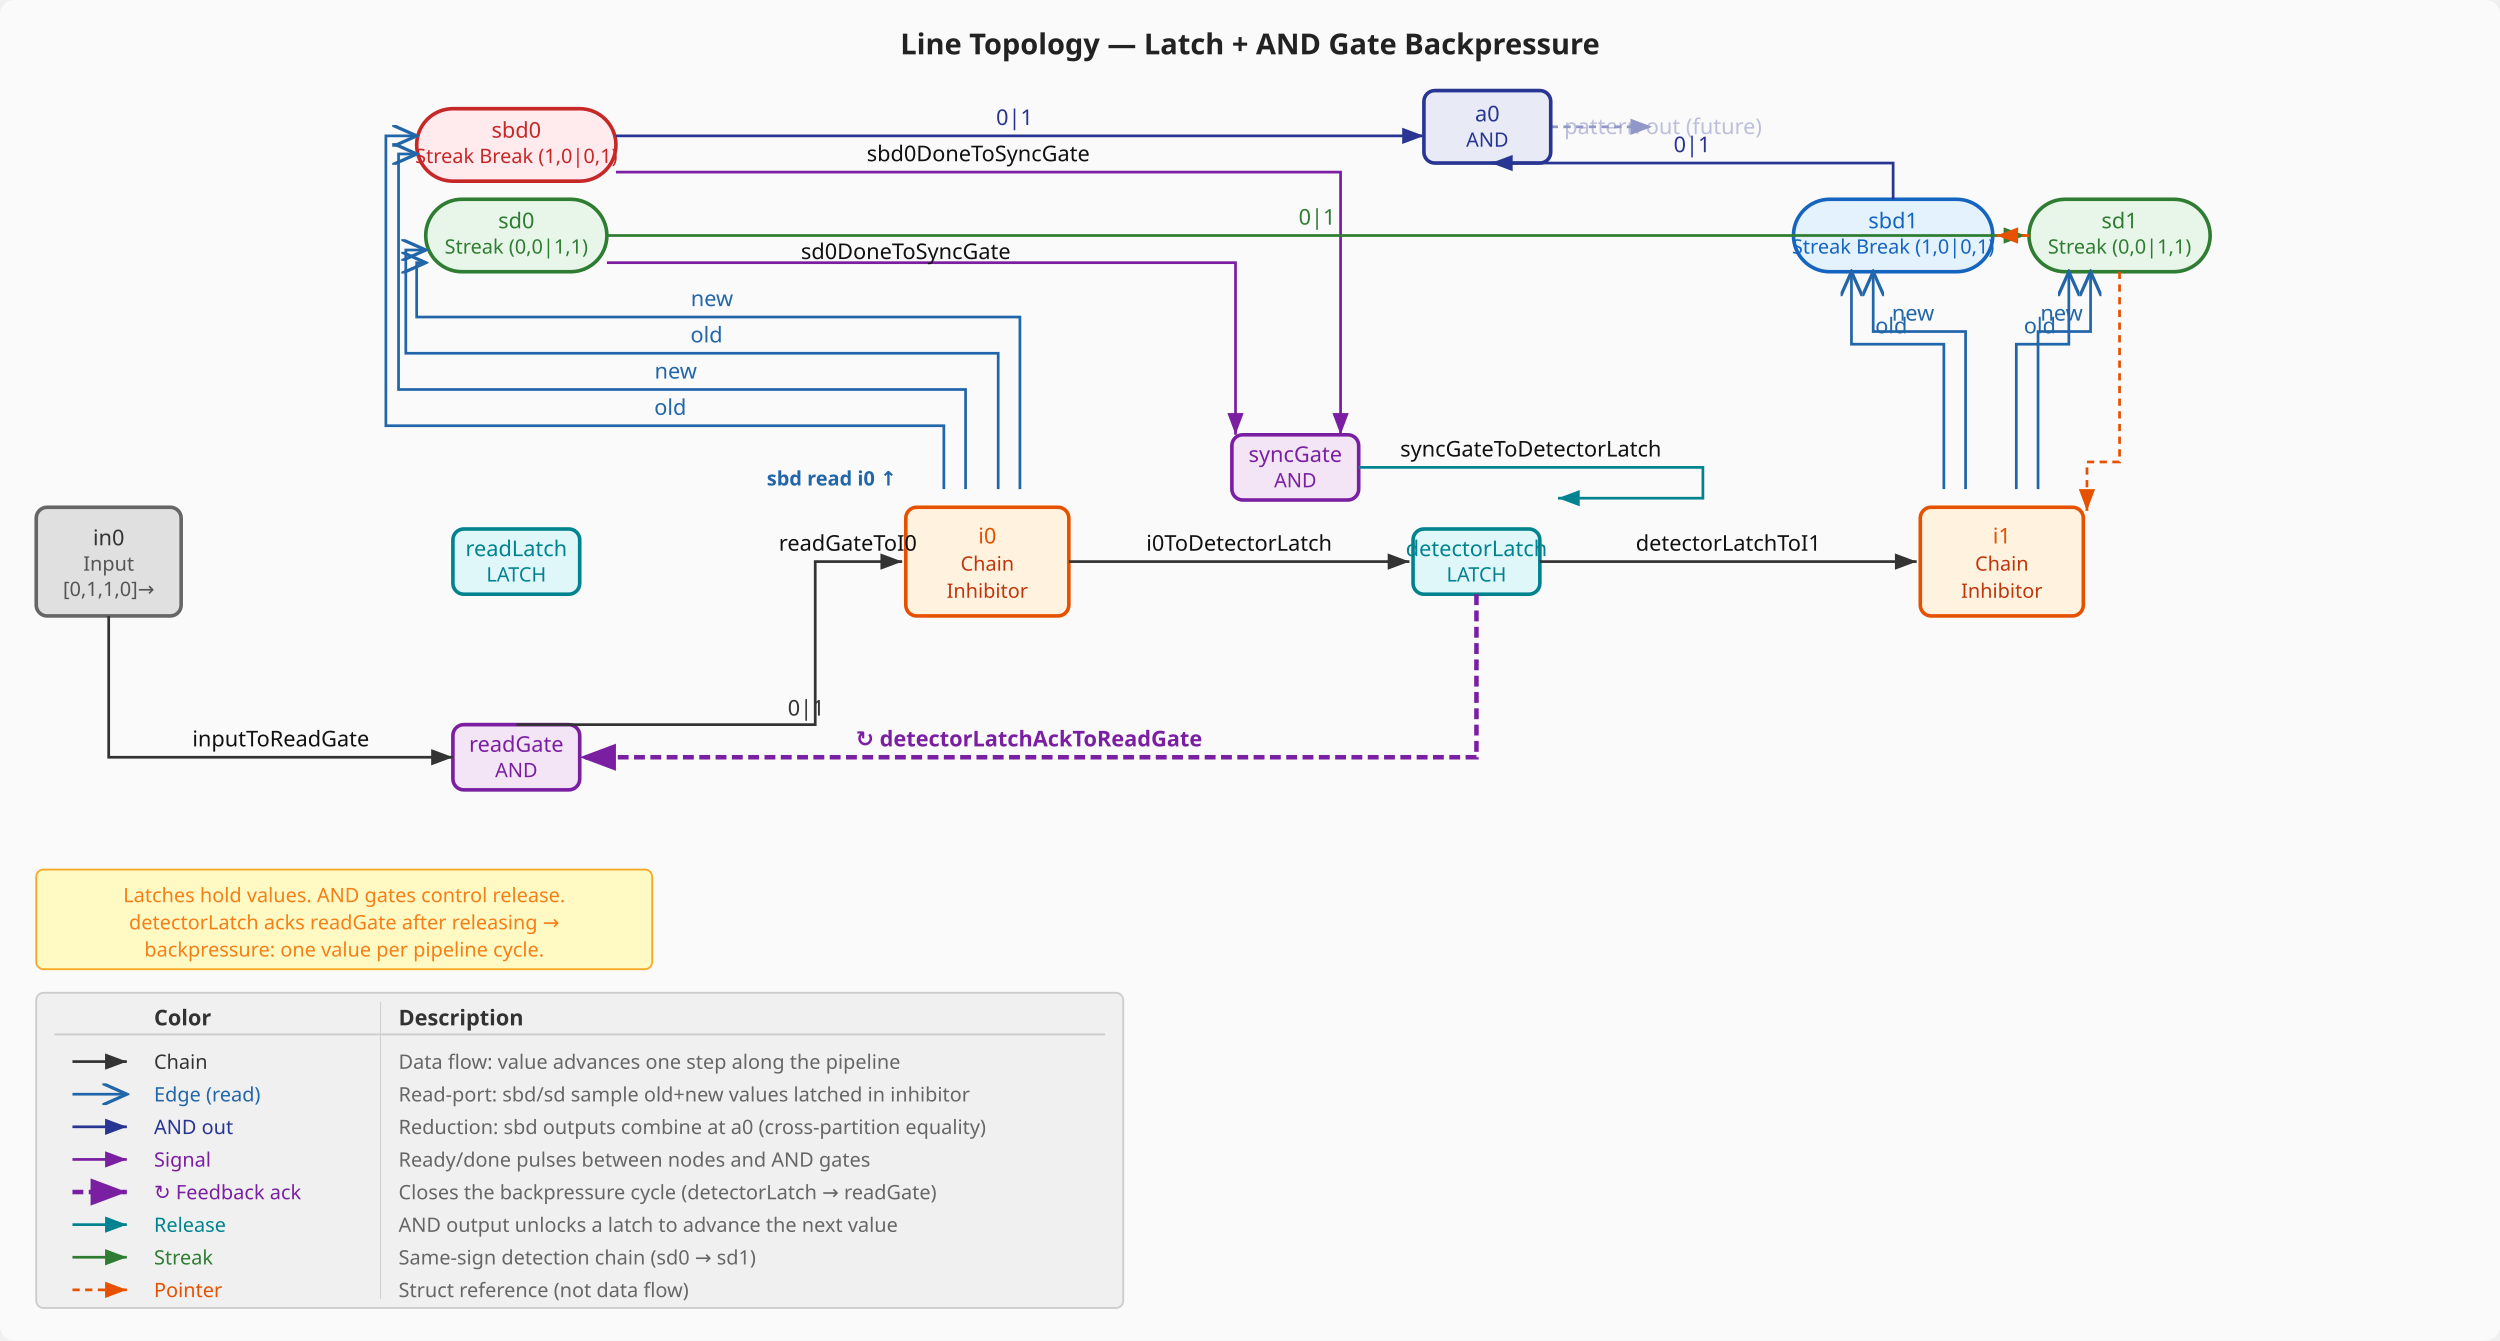
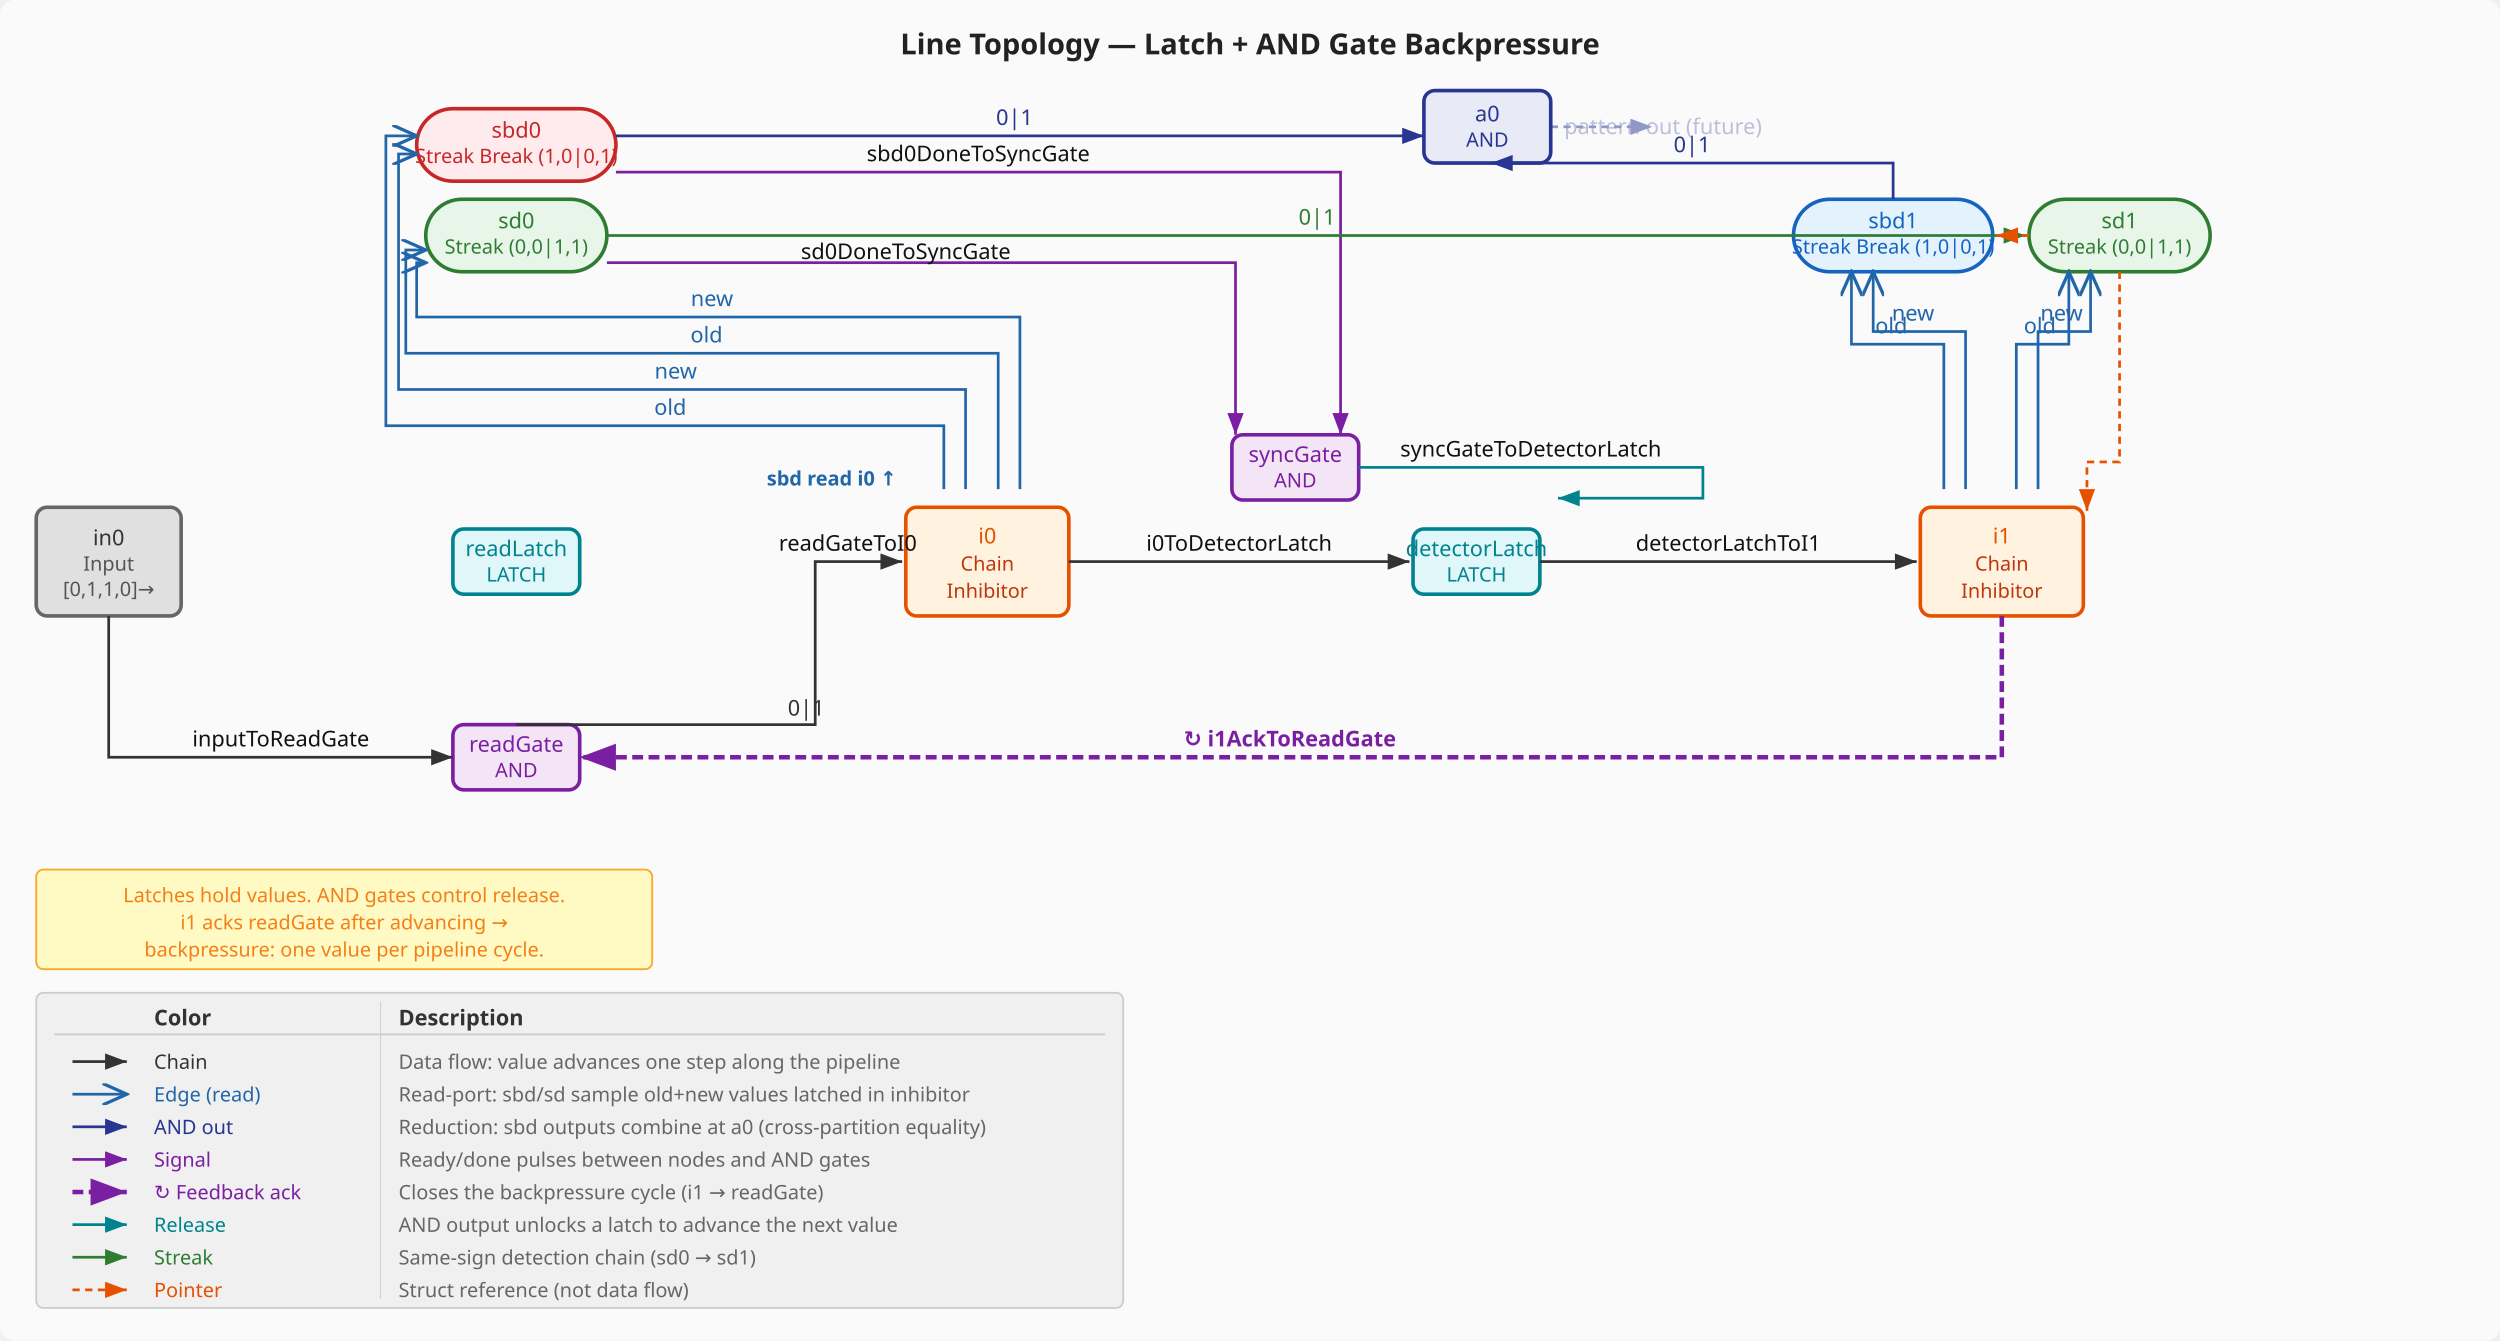
<svg xmlns="http://www.w3.org/2000/svg" viewBox="0 0 1380 740" font-weight="400" font-family="ui-sans-serif, system-ui, sans-serif">
  <style>
    svg { font-family: ui-sans-serif, system-ui, sans-serif; font-size: 12px; font-weight: 400; }

    /* ── Background ─────────────────────────────────────────── */
    .diagram-bg { fill: #fafafa; }

    /* ── Node shapes ─────────────────────────────────────────── */
    .shape-input    { fill: #e0e0e0; stroke: #666;    stroke-width: 2; }
    .shape-inhibitor{ fill: #fff3e0; stroke: #e65100; stroke-width: 2; }
    .shape-latch    { fill: #e0f7fa; stroke: #00838f; stroke-width: 2; }
    .shape-and-gate { fill: #f3e5f5; stroke: #7b1fa2; stroke-width: 2; }
    .shape-pattern-and { fill: #e8eaf6; stroke: #283593; stroke-width: 2; }
    .shape-sbd0     { fill: #ffebee; stroke: #c62828; stroke-width: 2; }
    .shape-sbd1     { fill: #e3f2fd; stroke: #1565c0; stroke-width: 2; }
    .shape-sd       { fill: #e8f5e9; stroke: #2e7d32; stroke-width: 2; }

    /* ── Node text ───────────────────────────────────────────── */
    .node-title    { text-anchor: middle; font-weight: normal; font-size: 12px; }
    .node-sublabel { text-anchor: middle; font-weight: normal; font-size: 11px; }
    .node-type     { text-anchor: middle; font-weight: normal; font-size: 11px; }

    .text-input    { fill: #333; }
    .text-sublabel { fill: #555; }
    .text-inhibitor{ fill: #e65100; }
    .text-inhibitor-sub { fill: #bf360c; }
    .text-latch    { fill: #00838f; }
    .text-and-gate { fill: #7b1fa2; }
    .text-pattern-and { fill: #283593; }
    .text-sbd0     { fill: #c62828; }
    .text-sbd1     { fill: #1565c0; }
    .text-sd       { fill: #2e7d32; }

    /* ── Edge lines ──────────────────────────────────────────── */
    .chain           { stroke: #333;    stroke-width: 1.5px; fill: none; marker-end: url(#arrow); }
    .edge-connection { stroke: #2266aa; stroke-width: 1.5px; fill: none; marker-end: url(#arrow-blue-open); }
    .and-out         { stroke: #283593; stroke-width: 1.5px; fill: none; marker-end: url(#arrow-indigo); }
    .signal          { stroke: #7b1fa2; stroke-width: 1.5px; fill: none; marker-end: url(#arrow-magenta); }
    .feedback-ack    { stroke: #7b1fa2; stroke-width: 2.5px; fill: none; stroke-dasharray: 6 3; marker-end: url(#arrow-magenta); }
    .release         { stroke: #00838f; stroke-width: 1.5px; fill: none; marker-end: url(#arrow-teal); }
    .streak          { stroke: #2e7d32; stroke-width: 1.5px; fill: none; marker-end: url(#arrow-green); }
    .pointer         { stroke: #e65100; stroke-width: 1.5px; fill: none; stroke-dasharray: 4 3; marker-end: url(#arrow-orange); }
    .future-out      { stroke: #283593; stroke-width: 1.5px; fill: none; stroke-dasharray: 4 3; opacity: 0.5; marker-end: url(#arrow-indigo); }

    /* ── Edge labels ─────────────────────────────────────────── */
    .edge-label  { font-size: 12px; text-anchor: middle; }
    .value-label { font-size: 12px; text-anchor: middle; }

    /* ── Annotation / legend ─────────────────────────────────── */
    .behavior-note-bg  { fill: #fff9c4; stroke: #f9a825; }
    .behavior-note-text { fill: #f57f17; text-anchor: middle; }
    .legend-bg         { fill: #f0f0f0; stroke: #ccc; }
    .legend-heading    { font-weight: bold; font-size: 12px; fill: #333; }
    .legend-name       { font-size: 11px; }
    .legend-desc       { font-size: 11px; fill: #666; }
    .legend-divider    { stroke: #ccc; }
    .title-text        { font-size: 16px; font-weight: bold; fill: #222; text-anchor: middle; }
  </style>
  <defs>
    <marker id="arrow" markerWidth="8" markerHeight="6" refX="8" refY="3" orient="auto">
      <path d="M0,0 L8,3 L0,6" fill="#333" />
    </marker>
    <marker id="arrow-blue" markerWidth="8" markerHeight="6" refX="8" refY="3" orient="auto">
      <path d="M0,0 L8,3 L0,6" fill="#2266aa" />
    </marker>
    <marker id="arrow-blue-open" markerWidth="10" markerHeight="8" refX="9" refY="4" orient="auto">
      <path d="M0,0 L9,4 L0,8" fill="none" stroke="#2266aa" stroke-width="1.2" />
    </marker>
    <marker id="arrow-indigo" markerWidth="8" markerHeight="6" refX="8" refY="3" orient="auto">
      <path d="M0,0 L8,3 L0,6" fill="#283593" />
    </marker>
    <marker id="arrow-green" markerWidth="8" markerHeight="6" refX="8" refY="3" orient="auto">
      <path d="M0,0 L8,3 L0,6" fill="#2e7d32" />
    </marker>
    <marker id="arrow-orange" markerWidth="8" markerHeight="6" refX="8" refY="3" orient="auto">
      <path d="M0,0 L8,3 L0,6" fill="#e65100" />
    </marker>
    <marker id="arrow-magenta" markerWidth="8" markerHeight="6" refX="8" refY="3" orient="auto">
      <path d="M0,0 L8,3 L0,6" fill="#7b1fa2" />
    </marker>
    <marker id="arrow-teal" markerWidth="8" markerHeight="6" refX="8" refY="3" orient="auto">
      <path d="M0,0 L8,3 L0,6" fill="#00838f" />
    </marker>
  </defs>
  <rect width="1380" height="740" rx="8" class="diagram-bg" />
  <text x="690" y="30" class="title-text">Line Topology — Latch + AND Gate Backpressure</text>
  <g id="node-a0" data-role="pattern-and-gate">
    <rect x="786" y="50" width="70" height="40" rx="6" class="shape-pattern-and" />
    <text x="821" y="67" font-weight="100" class="node-title text-pattern-and">a0</text>
    <text x="821" y="81" font-weight="100" class="node-type text-pattern-and">AND</text>
  </g>
  <g id="node-sd0" data-role="streak-detector" data-index="0">
    <rect x="235" y="110" width="100" height="40" rx="20" class="shape-sd" />
    <text x="285" y="126" font-weight="100" class="node-title text-sd">sd0</text>
    <text x="285" y="140" font-weight="100" class="node-type text-sd">Streak (0,0|1,1)</text>
  </g>
  <g id="node-sbd0" data-role="streak-break-detector" data-index="0">
    <rect x="230" y="60" width="110" height="40" rx="20" class="shape-sbd0" />
    <text x="285" y="76" font-weight="100" class="node-title text-sbd0">sbd0</text>
    <text x="285" y="90" font-weight="100" class="node-type text-sbd0">Streak Break (1,0|0,1)</text>
  </g>
  <g id="node-sbd1" data-role="streak-break-detector" data-index="1">
    <rect x="990" y="110" width="110" height="40" rx="20" class="shape-sbd1" />
    <text x="1045" y="126" font-weight="100" class="node-title text-sbd1">sbd1</text>
    <text x="1045" y="140" font-weight="100" class="node-type text-sbd1">Streak Break (1,0|0,1)</text>
  </g>
  <g id="node-sd1" data-role="streak-detector" data-index="1">
    <rect x="1120" y="110" width="100" height="40" rx="20" class="shape-sd" />
    <text x="1170" y="126" font-weight="100" class="node-title text-sd">sd1</text>
    <text x="1170" y="140" font-weight="100" class="node-type text-sd">Streak (0,0|1,1)</text>
  </g>
  <g id="node-syncGate" data-role="and-gate">
    <rect x="680" y="240" width="70" height="36" rx="6" class="shape-and-gate" />
    <text x="715" y="255" font-weight="100" class="node-title text-and-gate">syncGate</text>
    <text x="715" y="269" font-weight="100" class="node-type text-and-gate">AND</text>
  </g>
  <g id="node-in0" data-role="input">
    <rect x="20" y="280" width="80" height="60" rx="6" class="shape-input" />
    <text x="60" y="301" font-weight="100" class="node-title text-input">in0</text>
    <text x="60" y="315" font-weight="100" class="node-sublabel text-sublabel">Input</text>
    <text x="60" y="329" font-weight="100" class="node-type text-sublabel">[0,1,1,0]→</text>
  </g>
  <g id="node-readLatch" data-role="latch">
    <rect x="250" y="292" width="70" height="36" rx="6" class="shape-latch" />
    <text x="285" y="307" font-weight="100" class="node-title text-latch">readLatch</text>
    <text x="285" y="321" font-weight="100" class="node-type text-latch">LATCH</text>
  </g>
  <g id="node-i0" data-role="inhibitor" data-index="0">
    <rect x="500" y="280" width="90" height="60" rx="6" class="shape-inhibitor" />
    <text x="545" y="300" font-weight="100" class="node-title text-inhibitor">i0</text>
    <text x="545" y="315" font-weight="100" class="node-sublabel text-inhibitor-sub">Chain</text>
    <text x="545" y="330" font-weight="100" class="node-sublabel text-inhibitor-sub">Inhibitor</text>
  </g>
  <g id="node-detectorLatch" data-role="latch">
    <rect x="780" y="292" width="70" height="36" rx="6" class="shape-latch" />
    <text x="815" y="307" font-weight="100" class="node-title text-latch">detectorLatch</text>
    <text x="815" y="321" font-weight="100" class="node-type text-latch">LATCH</text>
  </g>
  <g id="node-i1" data-role="inhibitor" data-index="1">
    <rect x="1060" y="280" width="90" height="60" rx="6" class="shape-inhibitor" />
    <text x="1105" y="300" font-weight="100" class="node-title text-inhibitor">i1</text>
    <text x="1105" y="315" font-weight="100" class="node-sublabel text-inhibitor-sub">Chain</text>
    <text x="1105" y="330" font-weight="100" class="node-sublabel text-inhibitor-sub">Inhibitor</text>
  </g>
  <g id="node-readGate" data-role="and-gate">
    <rect x="250" y="400" width="70" height="36" rx="6" class="shape-and-gate" />
    <text x="285" y="415" font-weight="100" class="node-title text-and-gate">readGate</text>
    <text x="285" y="429" font-weight="100" class="node-type text-and-gate">AND</text>
  </g>
  <g id="edge-readGateToI0" data-role="edge" class="chain">
    <path d="M285,400 L450,400 L450,310 L498,310" />
    <text x="468" y="304" font-weight="300" fill="#111" stroke="none" class="edge-label">readGateToI0</text>
    <text x="445" y="395" font-weight="300" fill="#333" stroke="none" class="value-label" text-anchor="end">0|1</text>
  </g>
  <g id="edge-i0ToDetectorLatch" data-role="edge" class="chain">
    <line x1="590" y1="310" x2="778" y2="310" />
    <text x="684" y="304" font-weight="300" fill="#111" stroke="none" class="edge-label">i0ToDetectorLatch</text>
  </g>
  <g id="edge-detectorLatchToI1" data-role="edge" class="chain">
    <line x1="850" y1="310" x2="1058" y2="310" />
    <text x="954" y="304" font-weight="300" fill="#111" stroke="none" class="edge-label">detectorLatchToI1</text>
  </g>
  <g id="edge-inputToReadGate" data-role="edge" class="chain">
    <path d="M60,340 L60,418 L250,418" />
    <text x="155" y="412" font-weight="300" fill="#111" stroke="none" class="edge-label" text-anchor="middle">inputToReadGate</text>
  </g>
  <g id="edge-syncGateToDetectorLatch" data-role="edge" class="release">
    <path d="M750,258 L940,258 L940,275 L860,275" />
    <text x="845" y="252" font-weight="300" fill="#111" stroke="none" class="edge-label" text-anchor="middle">syncGateToDetectorLatch</text>
  </g>
-   <g id="edge-detectorLatchAckToReadGate" data-role="edge" class="feedback-ack">
-     <path d="M815,328 L815,418 L320,418" />
-     <text x="568" y="412" font-weight="600" fill="#7b1fa2" stroke="none" class="edge-label">↻ detectorLatchAckToReadGate</text>
+   <g id="edge-i1AckToReadGate" data-role="edge" class="feedback-ack">
+     <path d="M1105,340 L1105,418 L320,418" />
+     <text x="712" y="412" font-weight="600" fill="#7b1fa2" stroke="none" class="edge-label">↻ i1AckToReadGate</text>
  </g>
  <g id="edge-sbd0DoneToSyncGate" data-role="edge" class="signal">
    <path d="M340,95 L740,95 L740,240" />
    <text x="540" y="89" font-weight="300" fill="#111" stroke="none" class="edge-label" text-anchor="middle">sbd0DoneToSyncGate</text>
  </g>
  <g id="edge-sd0DoneToSyncGate" data-role="edge" class="signal">
    <path d="M335,145 L682,145 L682,240" />
    <text x="500" y="143" font-weight="300" fill="#111" stroke="none" class="edge-label" text-anchor="middle">sd0DoneToSyncGate</text>
  </g>
  <g id="edge-i0-sd0-old" data-role="edge" class="edge-connection">
    <path d="M551,270 L551,195 L224,195 L224,138 L235,138" />
    <text x="390" y="189" font-weight="300" fill="#2266aa" stroke="none" class="value-label">old</text>
  </g>
  <g id="edge-i0-sd0-new" data-role="edge" class="edge-connection">
    <path d="M563,270 L563,175 L230,175 L230,145 L235,145" />
    <text x="393" y="169" font-weight="300" fill="#2266aa" stroke="none" class="value-label">new</text>
  </g>
  <g id="edge-i0-sbd0-old" data-role="edge" class="edge-connection">
    <path d="M521,270 L521,235 L213,235 L213,75 L230,75" />
    <text x="370" y="229" font-weight="300" fill="#2266aa" stroke="none" class="value-label">old</text>
    <text x="495" y="268" font-weight="600" fill="#2266aa" stroke="none" font-size="11" text-anchor="end">sbd read i0 ↑</text>
  </g>
  <g id="edge-i0-sbd0-new" data-role="edge" class="edge-connection">
    <path d="M533,270 L533,215 L220,215 L220,85 L230,85" />
    <text x="373" y="209" font-weight="300" fill="#2266aa" stroke="none" class="value-label">new</text>
  </g>
  <g id="edge-i1-sbd1-old" data-role="edge" class="edge-connection">
    <path d="M1073,270 L1073,190 L1022,190 L1022,150" />
    <text x="1044" y="184" font-weight="300" fill="#2266aa" stroke="none" class="value-label">old</text>
  </g>
  <g id="edge-i1-sbd1-new" data-role="edge" class="edge-connection">
    <path d="M1085,270 L1085,183 L1034,183 L1034,150" />
    <text x="1056" y="177" font-weight="300" fill="#2266aa" stroke="none" class="value-label">new</text>
  </g>
  <g id="edge-i1-sd1-old" data-role="edge" class="edge-connection">
    <path d="M1113,270 L1113,190 L1142,190 L1142,150" />
    <text x="1126" y="184" font-weight="300" fill="#2266aa" stroke="none" class="value-label">old</text>
  </g>
  <g id="edge-i1-sd1-new" data-role="edge" class="edge-connection">
    <path d="M1125,270 L1125,183 L1154,183 L1154,150" />
    <text x="1138" y="177" font-weight="300" fill="#2266aa" stroke="none" class="value-label">new</text>
  </g>
  <g id="edge-sbd0-a0" data-role="edge" class="and-out">
    <path d="M340,75 L786,75" />
    <text x="560" y="69" font-weight="300" fill="#283593" stroke="none" class="value-label">0|1</text>
  </g>
  <g id="edge-sbd1-a0" data-role="edge" class="and-out">
    <path d="M1045,110 L1045,90 L823,90" />
    <text x="934" y="84" font-weight="300" fill="#283593" stroke="none" class="value-label">0|1</text>
  </g>
  <g id="edge-sd0-sd1" data-role="edge" class="streak">
    <line x1="335" y1="130" x2="1118" y2="130" />
    <text x="727" y="124" font-weight="300" fill="#2e7d32" stroke="none" class="value-label">0|1</text>
  </g>
  <g id="edge-sd1-i1-ptr" data-role="edge" class="pointer">
    <path d="M1170,150 L1170,255 L1152,255 L1152,282" />
  </g>
  <g id="edge-sd1-sbd1-ptr" data-role="edge" class="pointer">
    <path d="M1120,130 L1102,130" />
  </g>
  <g id="edge-a0-future-out" data-role="edge" class="future-out">
    <path d="M856,70 L912,70" />
    <text x="918" y="74" font-weight="300" fill="#283593" stroke="none" class="edge-label" text-anchor="start" opacity="0.6">pattern out (future)</text>
  </g>
  <g id="annotation-backpressure" data-role="annotation">
    <rect x="20" y="480" width="340" height="55" rx="4" class="behavior-note-bg" />
    <text x="190" y="498" font-size="11" class="behavior-note-text">Latches hold values. AND gates control release.</text>
-     <text x="190" y="513" font-size="11" class="behavior-note-text">detectorLatch acks readGate after releasing →</text>
+     <text x="190" y="513" font-size="11" class="behavior-note-text">i1 acks readGate after advancing →</text>
    <text x="190" y="528" font-size="11" class="behavior-note-text">backpressure: one value per pipeline cycle.</text>
  </g>
  <g id="legend" data-role="legend">
    <rect x="20" y="548" width="600" height="174" rx="4" class="legend-bg" />
    <text x="85" y="566" text-anchor="start" class="legend-heading">Color</text>
    <text x="220" y="566" text-anchor="start" class="legend-heading">Description</text>
    <line x1="30" y1="571" x2="610" y2="571" class="legend-divider" stroke-width="1" />
    <line x1="210" y1="553" x2="210" y2="717" class="legend-divider" stroke-width="0.5" />
    <g class="chain">
      <line x1="40" y1="586" x2="70" y2="586" />
    </g>
    <text x="85" y="590" text-anchor="start" class="legend-name" fill="#333">Chain</text>
    <text x="220" y="590" text-anchor="start" class="legend-desc">Data flow: value advances one step along the pipeline</text>
    <g class="edge-connection">
      <line x1="40" y1="604" x2="70" y2="604" />
    </g>
    <text x="85" y="608" text-anchor="start" class="legend-name" fill="#2266aa">Edge (read)</text>
    <text x="220" y="608" text-anchor="start" class="legend-desc">Read-port: sbd/sd sample old+new values latched in inhibitor</text>
    <g class="and-out">
      <line x1="40" y1="622" x2="70" y2="622" />
    </g>
    <text x="85" y="626" text-anchor="start" class="legend-name" fill="#283593">AND out</text>
    <text x="220" y="626" text-anchor="start" class="legend-desc">Reduction: sbd outputs combine at a0 (cross-partition equality)</text>
    <g class="signal">
      <line x1="40" y1="640" x2="70" y2="640" />
    </g>
    <text x="85" y="644" text-anchor="start" class="legend-name" fill="#7b1fa2">Signal</text>
    <text x="220" y="644" text-anchor="start" class="legend-desc">Ready/done pulses between nodes and AND gates</text>
    <g class="feedback-ack">
      <line x1="40" y1="658" x2="70" y2="658" />
    </g>
    <text x="85" y="662" text-anchor="start" class="legend-name" fill="#7b1fa2">↻ Feedback ack</text>
-     <text x="220" y="662" text-anchor="start" class="legend-desc">Closes the backpressure cycle (detectorLatch → readGate)</text>
+     <text x="220" y="662" text-anchor="start" class="legend-desc">Closes the backpressure cycle (i1 → readGate)</text>
    <g class="release">
      <line x1="40" y1="676" x2="70" y2="676" />
    </g>
    <text x="85" y="680" text-anchor="start" class="legend-name" fill="#00838f">Release</text>
    <text x="220" y="680" text-anchor="start" class="legend-desc">AND output unlocks a latch to advance the next value</text>
    <g class="streak">
      <line x1="40" y1="694" x2="70" y2="694" />
    </g>
    <text x="85" y="698" text-anchor="start" class="legend-name" fill="#2e7d32">Streak</text>
    <text x="220" y="698" text-anchor="start" class="legend-desc">Same-sign detection chain (sd0 → sd1)</text>
    <g class="pointer">
      <line x1="40" y1="712" x2="70" y2="712" />
    </g>
    <text x="85" y="716" text-anchor="start" class="legend-name" fill="#e65100">Pointer</text>
    <text x="220" y="716" text-anchor="start" class="legend-desc">Struct reference (not data flow)</text>
  </g>
  <rect x="20" y="280" width="80" height="60" rx="6" fill="white" stroke="none" opacity="0" pointer-events="none">
    <animate attributeName="opacity" values="0;0.5;0;0" keyTimes="0;0.062;0.125;1" dur="27s" repeatCount="indefinite" />
  </rect>
  <rect x="250" y="400" width="70" height="36" rx="6" fill="white" stroke="none" opacity="0" pointer-events="none">
    <animate attributeName="opacity" values="0;0;0.5;0;0" keyTimes="0;0.12;0.182;0.245;1" dur="27s" repeatCount="indefinite" />
  </rect>
  <rect x="500" y="280" width="90" height="60" rx="6" fill="white" stroke="none" opacity="0" pointer-events="none">
    <animate attributeName="opacity" values="0;0;0.5;0;0" keyTimes="0;0.40;0.46;0.52;1" dur="27s" repeatCount="indefinite" />
  </rect>
  <rect x="230" y="60" width="110" height="40" rx="20" fill="white" stroke="none" opacity="0" pointer-events="none">
    <animate attributeName="opacity" values="0;0;0.5;0;0" keyTimes="0;0.57;0.60;0.64;1" dur="27s" repeatCount="indefinite" />
  </rect>
  <rect x="235" y="110" width="100" height="40" rx="20" fill="white" stroke="none" opacity="0" pointer-events="none">
    <animate attributeName="opacity" values="0;0;0.5;0;0" keyTimes="0;0.57;0.60;0.64;1" dur="27s" repeatCount="indefinite" />
  </rect>
  <rect x="680" y="240" width="70" height="36" rx="6" fill="white" stroke="none" opacity="0" pointer-events="none">
    <animate attributeName="opacity" values="0;0;0.5;0;0" keyTimes="0;0.70;0.72;0.76;1" dur="27s" repeatCount="indefinite" />
  </rect>
  <rect x="780" y="292" width="70" height="36" rx="6" fill="white" stroke="none" opacity="0" pointer-events="none">
    <animate attributeName="opacity" values="0;0;0.5;0;0" keyTimes="0;0.81;0.83;0.87;1" dur="27s" repeatCount="indefinite" />
  </rect>
  <rect x="1060" y="280" width="90" height="60" rx="6" fill="white" stroke="none" opacity="0" pointer-events="none">
    <animate attributeName="opacity" values="0;0;0.5;0;0" keyTimes="0;0.93;0.95;0.98;1" dur="27s" repeatCount="indefinite" />
  </rect>
  <rect x="786" y="50" width="70" height="40" rx="6" fill="white" stroke="none" opacity="0" pointer-events="none">
    <animate attributeName="opacity" values="0;0;0.5;0;0" keyTimes="0;0.66;0.68;0.70;1" dur="27s" repeatCount="indefinite" />
  </rect>
  <path d="M60,340 L60,418 L250,418" stroke="#333" stroke-width="3" fill="none" stroke-dasharray="20,9999" stroke-dashoffset="0" opacity="0" pointer-events="none">
    <animate attributeName="stroke-dashoffset" values="0;0;-268;-268" keyTimes="0;0.06;0.175;1" dur="27s" repeatCount="indefinite" />
    <animate attributeName="opacity" values="0;0;1;1;0;0" keyTimes="0;0.055;0.06;0.175;0.18;1" dur="27s" repeatCount="indefinite" />
  </path>
  <path d="M285,400 L450,400 L450,310 L498,310" stroke="#333" stroke-width="3" fill="none" stroke-dasharray="20,9999" stroke-dashoffset="0" opacity="0" pointer-events="none">
    <animate attributeName="stroke-dashoffset" values="0;0;-403;-403" keyTimes="0;0.18;0.389;1" dur="27s" repeatCount="indefinite" />
    <animate attributeName="opacity" values="0;0;1;1;0;0" keyTimes="0;0.175;0.18;0.389;0.394;1" dur="27s" repeatCount="indefinite" />
  </path>
  <path d="M1045,110 L1045,90 L823,90" stroke="#283593" stroke-width="3" fill="none" stroke-dasharray="20,9999" stroke-dashoffset="0" opacity="0" pointer-events="none">
    <animate attributeName="stroke-dashoffset" values="0;0;-242;-242" keyTimes="0;0.60;0.66;1" dur="27s" repeatCount="indefinite" />
    <animate attributeName="opacity" values="0;0;1;1;0;0" keyTimes="0;0.595;0.60;0.66;0.665;1" dur="27s" repeatCount="indefinite" />
  </path>
-   <path d="M815,328 L815,418 L320,418" stroke="#7b1fa2" stroke-width="4" fill="none" stroke-dasharray="20,9999" stroke-dashoffset="0" opacity="0" pointer-events="none">
-     <animate attributeName="stroke-dashoffset" values="0;-585;-585" keyTimes="0;0.14;1" dur="27s" repeatCount="indefinite" />
+   <path d="M1105,340 L1105,418 L320,418" stroke="#7b1fa2" stroke-width="4" fill="none" stroke-dasharray="20,9999" stroke-dashoffset="0" opacity="0" pointer-events="none">
+     <animate attributeName="stroke-dashoffset" values="0;-863;-863" keyTimes="0;0.14;1" dur="27s" repeatCount="indefinite" />
    <animate attributeName="opacity" values="0;1;1;0.4;0;0" keyTimes="0;0.005;0.14;0.15;0.16;1" dur="27s" repeatCount="indefinite" />
  </path>
-   <path d="M815,328 L815,418 L320,418" stroke="#7b1fa2" stroke-width="4" fill="none" stroke-dasharray="20,9999" stroke-dashoffset="0" opacity="0" pointer-events="none">
-     <animate attributeName="stroke-dashoffset" values="0;0;-585;-585;-585" keyTimes="0;0.83;0.97;0.99;1" dur="27s" repeatCount="indefinite" />
+   <path d="M1105,340 L1105,418 L320,418" stroke="#7b1fa2" stroke-width="4" fill="none" stroke-dasharray="20,9999" stroke-dashoffset="0" opacity="0" pointer-events="none">
+     <animate attributeName="stroke-dashoffset" values="0;0;-863;-863;-863" keyTimes="0;0.83;0.97;0.99;1" dur="27s" repeatCount="indefinite" />
    <animate attributeName="opacity" values="0;0;1;1;0.4;0;0" keyTimes="0;0.825;0.83;0.97;0.98;0.99;1" dur="27s" repeatCount="indefinite" />
  </path>
-   <circle cx="815" cy="328" r="10" fill="#7b1fa2" stroke="none" opacity="0" pointer-events="none">
+   <circle cx="1105" cy="340" r="10" fill="#7b1fa2" stroke="none" opacity="0" pointer-events="none">
    <animate attributeName="opacity" values="0;0;0.6;0;0" keyTimes="0;0.815;0.825;0.84;1" dur="27s" repeatCount="indefinite" />
  </circle>
  <line x1="850" y1="310" x2="1058" y2="310" stroke="#333" stroke-width="3" stroke-dasharray="20,9999" stroke-dashoffset="0" opacity="0" pointer-events="none">
    <animate attributeName="stroke-dashoffset" values="0;0;-208;-208" keyTimes="0;0.83;0.93;1" dur="27s" repeatCount="indefinite" />
    <animate attributeName="opacity" values="0;0;1;1;0;0" keyTimes="0;0.825;0.83;0.93;0.935;1" dur="27s" repeatCount="indefinite" />
  </line>
</svg>
